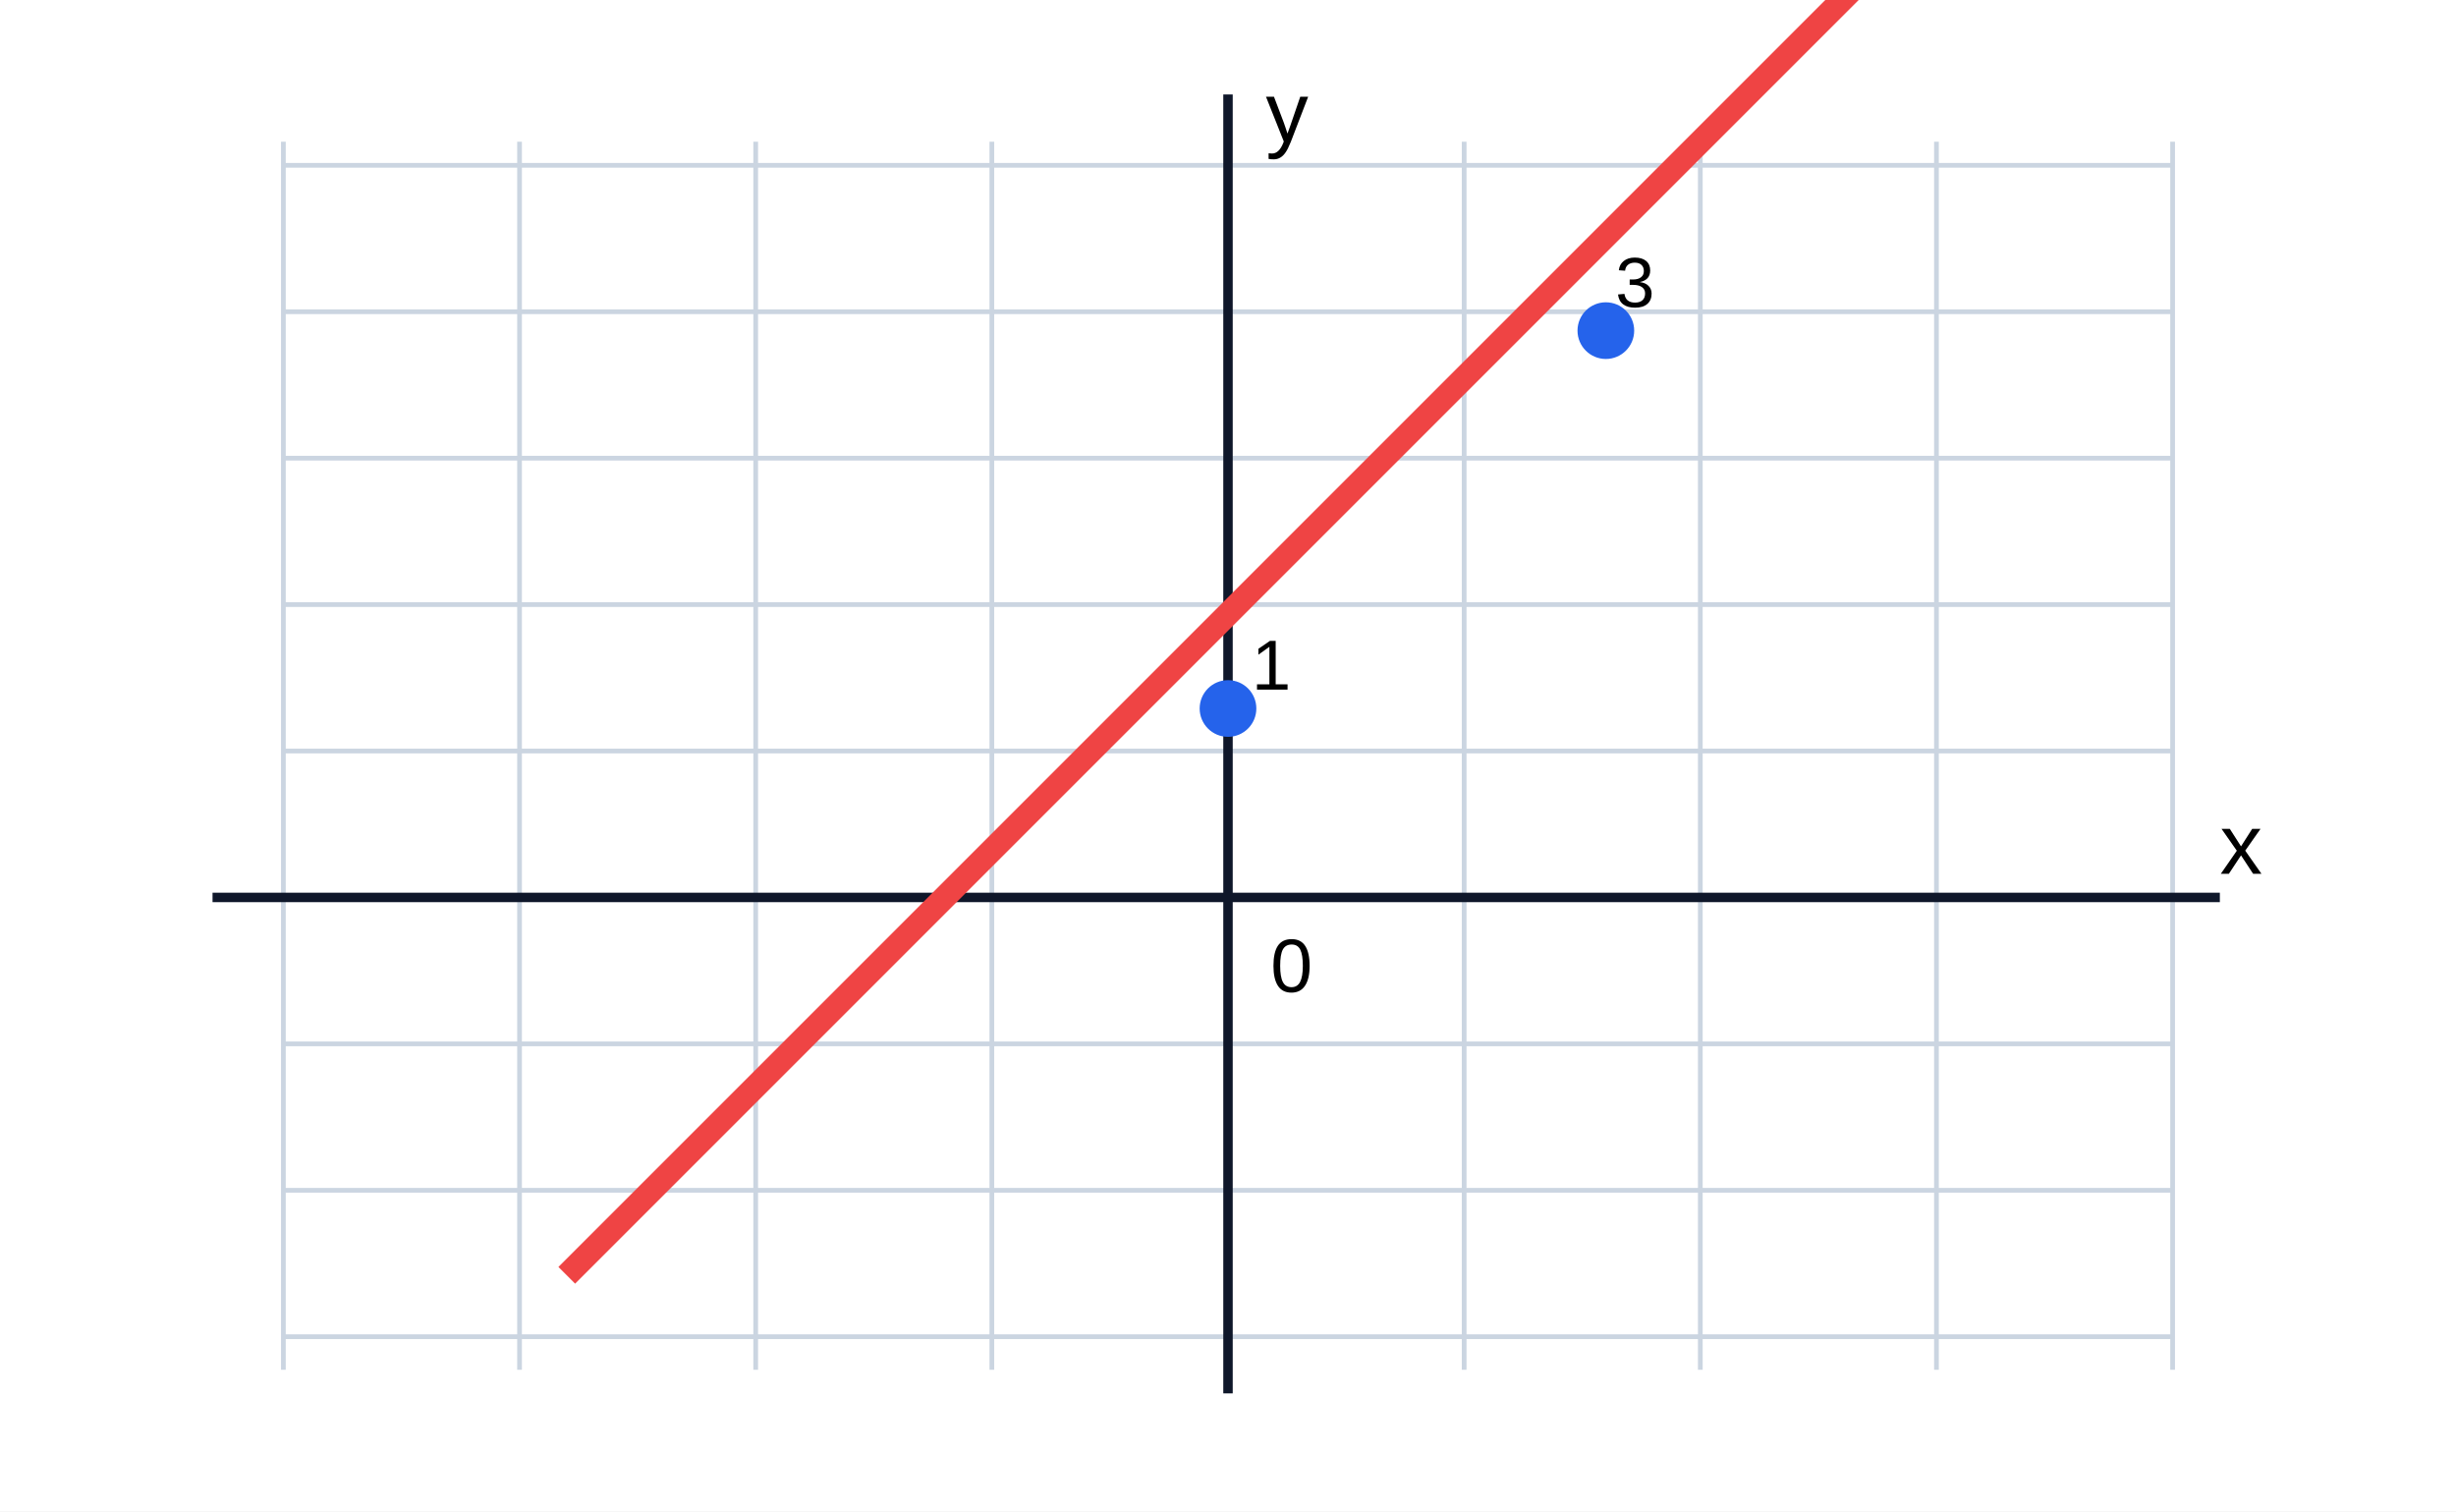
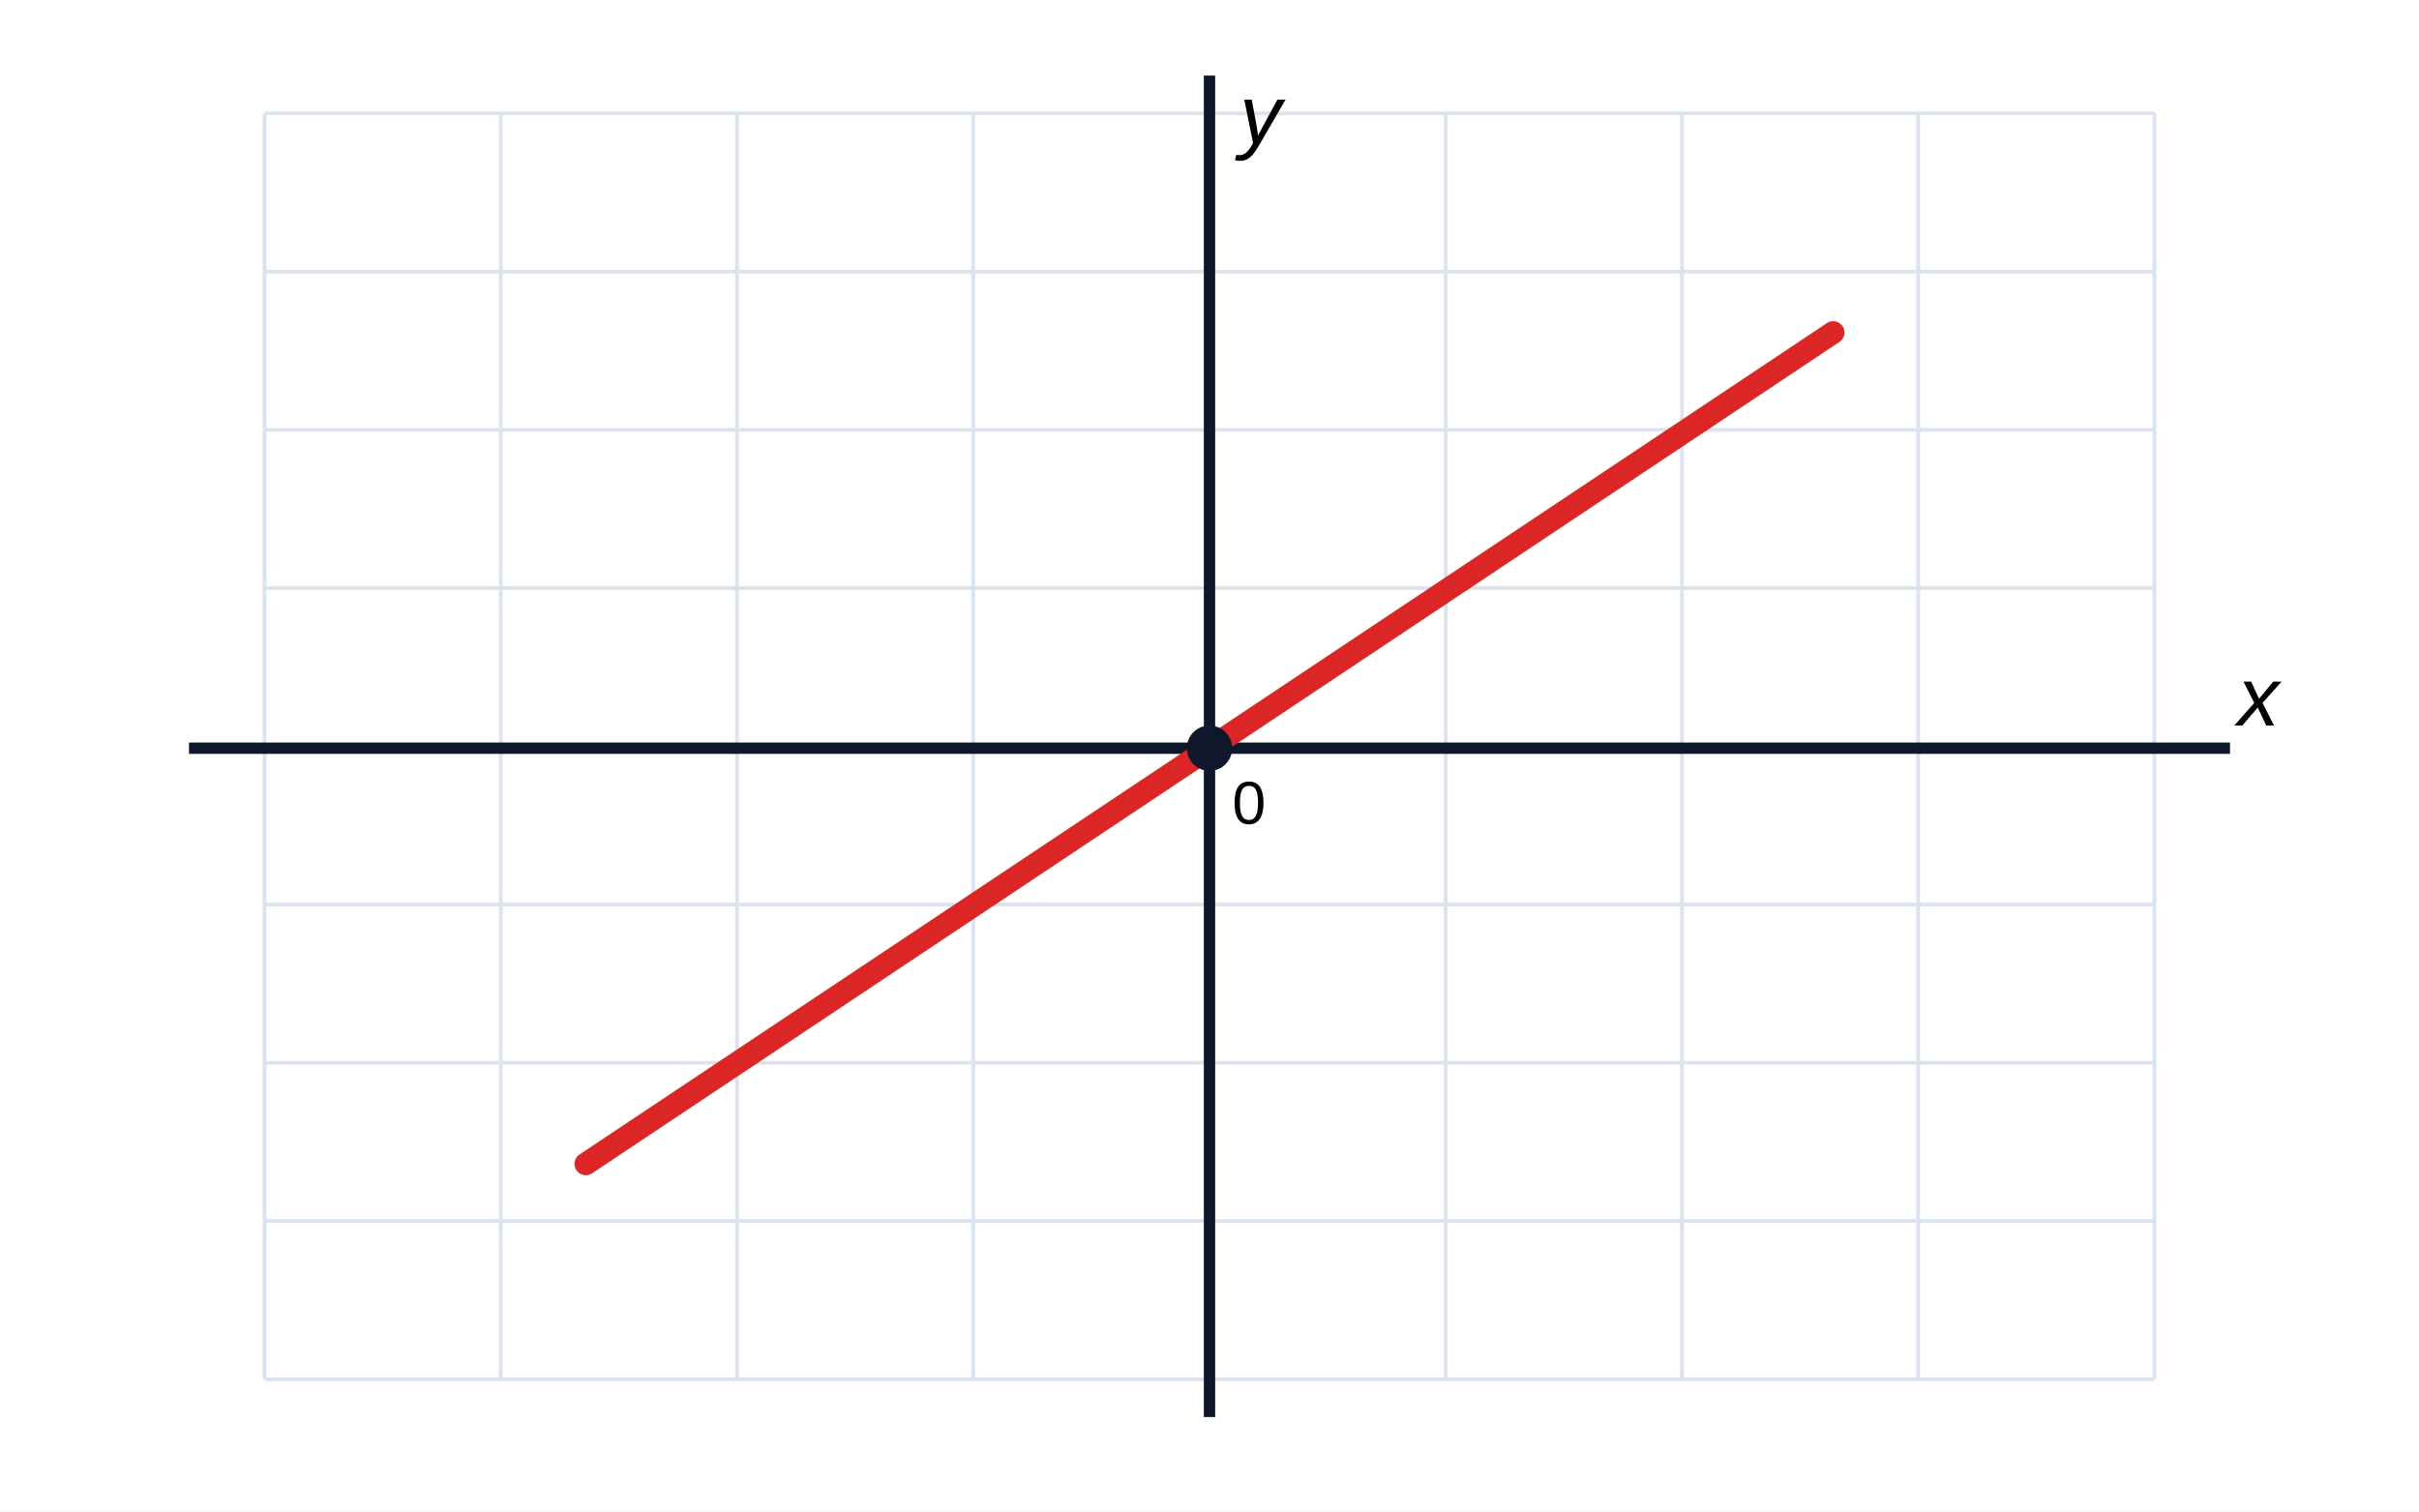
- <svg xmlns="http://www.w3.org/2000/svg" viewBox="0 0 520 320">
-   <rect width="100%" height="100%" fill="#fff" />
-   <g stroke="#cbd5e1">
-     <line x1="60" y1="30" x2="60" y2="290" />
-     <line x1="60" y1="35" x2="460" y2="35" />
-     <line x1="110" y1="30" x2="110" y2="290" />
-     <line x1="60" y1="66" x2="460" y2="66" />
-     <line x1="160" y1="30" x2="160" y2="290" />
-     <line x1="60" y1="97" x2="460" y2="97" />
-     <line x1="210" y1="30" x2="210" y2="290" />
-     <line x1="60" y1="128" x2="460" y2="128" />
-     <line x1="260" y1="30" x2="260" y2="290" />
-     <line x1="60" y1="159" x2="460" y2="159" />
-     <line x1="310" y1="30" x2="310" y2="290" />
-     <line x1="60" y1="190" x2="460" y2="190" />
-     <line x1="360" y1="30" x2="360" y2="290" />
-     <line x1="60" y1="221" x2="460" y2="221" />
-     <line x1="410" y1="30" x2="410" y2="290" />
-     <line x1="60" y1="252" x2="460" y2="252" />
-     <line x1="460" y1="30" x2="460" y2="290" />
-     <line x1="60" y1="283" x2="460" y2="283" />
+ <svg xmlns="http://www.w3.org/2000/svg" viewBox="0 0 640 400" role="img" aria-label="Coordinate grid with a straight line">
+   <rect width="640" height="400" fill="#fff" />
+   <g stroke="#dbe3ee" stroke-width="1">
+     <line x1="70" y1="30" x2="70" y2="365" />
+     <line x1="70" y1="30" x2="570" y2="30" />
+     <line x1="132.5" y1="30" x2="132.5" y2="365" />
+     <line x1="70" y1="71.875" x2="570" y2="71.875" />
+     <line x1="195" y1="30" x2="195" y2="365" />
+     <line x1="70" y1="113.75" x2="570" y2="113.75" />
+     <line x1="257.5" y1="30" x2="257.5" y2="365" />
+     <line x1="70" y1="155.625" x2="570" y2="155.625" />
+     <line x1="320" y1="30" x2="320" y2="365" />
+     <line x1="70" y1="197.5" x2="570" y2="197.5" />
+     <line x1="382.5" y1="30" x2="382.5" y2="365" />
+     <line x1="70" y1="239.375" x2="570" y2="239.375" />
+     <line x1="445" y1="30" x2="445" y2="365" />
+     <line x1="70" y1="281.25" x2="570" y2="281.25" />
+     <line x1="507.5" y1="30" x2="507.5" y2="365" />
+     <line x1="70" y1="323.125" x2="570" y2="323.125" />
+     <line x1="570" y1="30" x2="570" y2="365" />
+     <line x1="70" y1="365" x2="570" y2="365" />
  </g>
-   <g stroke="#0f172a" stroke-width="2">
-     <line x1="260" y1="20" x2="260" y2="295" />
-     <line x1="45" y1="190" x2="470" y2="190" />
+   <g stroke="#0f172a" stroke-width="3">
+     <line x1="320" y1="20" x2="320" y2="375" />
+     <line x1="50" y1="198" x2="590" y2="198" />
  </g>
-   <line x1="120" y1="270" x2="400" y2=" -10" stroke="#ef4444" stroke-width="5" />
-   <circle cx="260" cy="150" r="6" fill="#2563eb" />
-   <circle cx="340" cy="70" r="6" fill="#2563eb" />
-   <text x="470" y="185" font-size="18" font-family="Arial">x</text>
-   <text x="268" y="30" font-size="18" font-family="Arial">y</text>
-   <text x="269" y="210" font-size="16" font-family="Arial">0</text>
-   <text x="265" y="146" font-size="15" font-family="Arial">1</text>
-   <text x="342" y="65" font-size="15" font-family="Arial">3</text>
+   <line x1="155" y1="308" x2="485" y2="88" stroke="#dc2626" stroke-width="6" stroke-linecap="round" />
+   <circle cx="320" cy="198" r="6" fill="#0f172a" />
+   <text x="592" y="192" font-family="Arial,sans-serif" font-size="22" font-style="italic">x</text>
+   <text x="328" y="38" font-family="Arial,sans-serif" font-size="22" font-style="italic">y</text>
+   <text x="326" y="218" font-family="Arial,sans-serif" font-size="16">0</text>
</svg>
